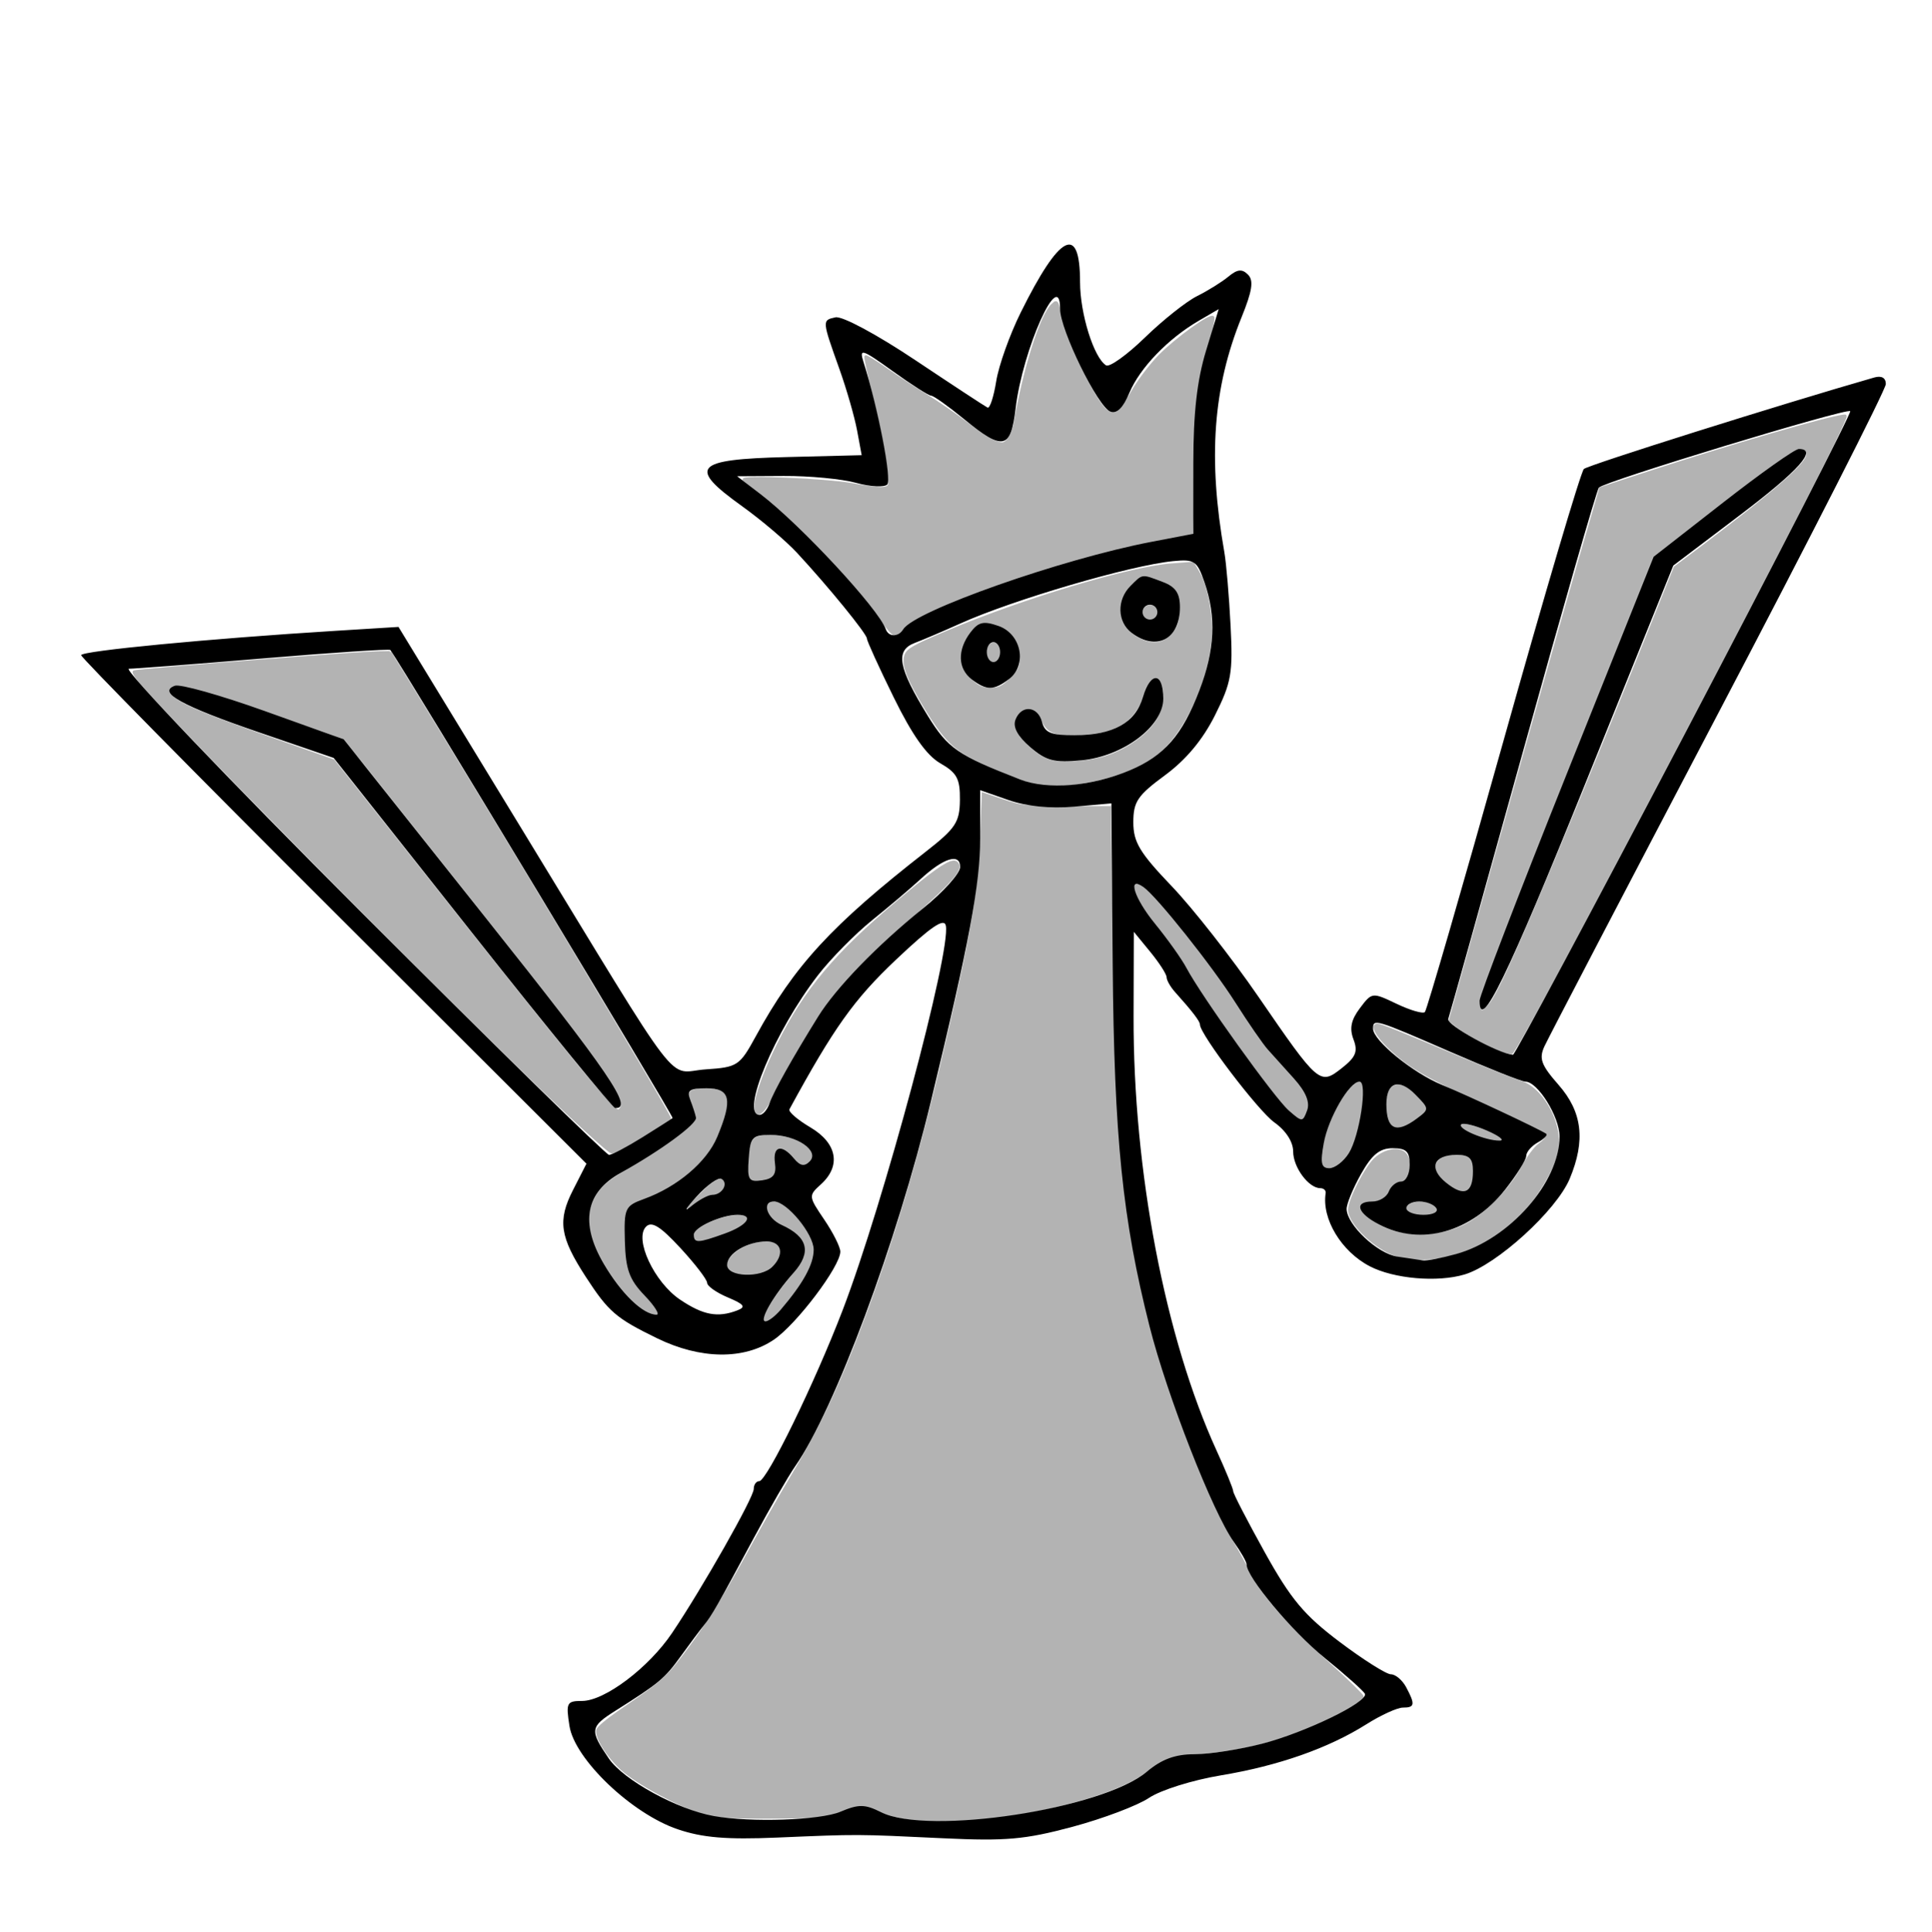
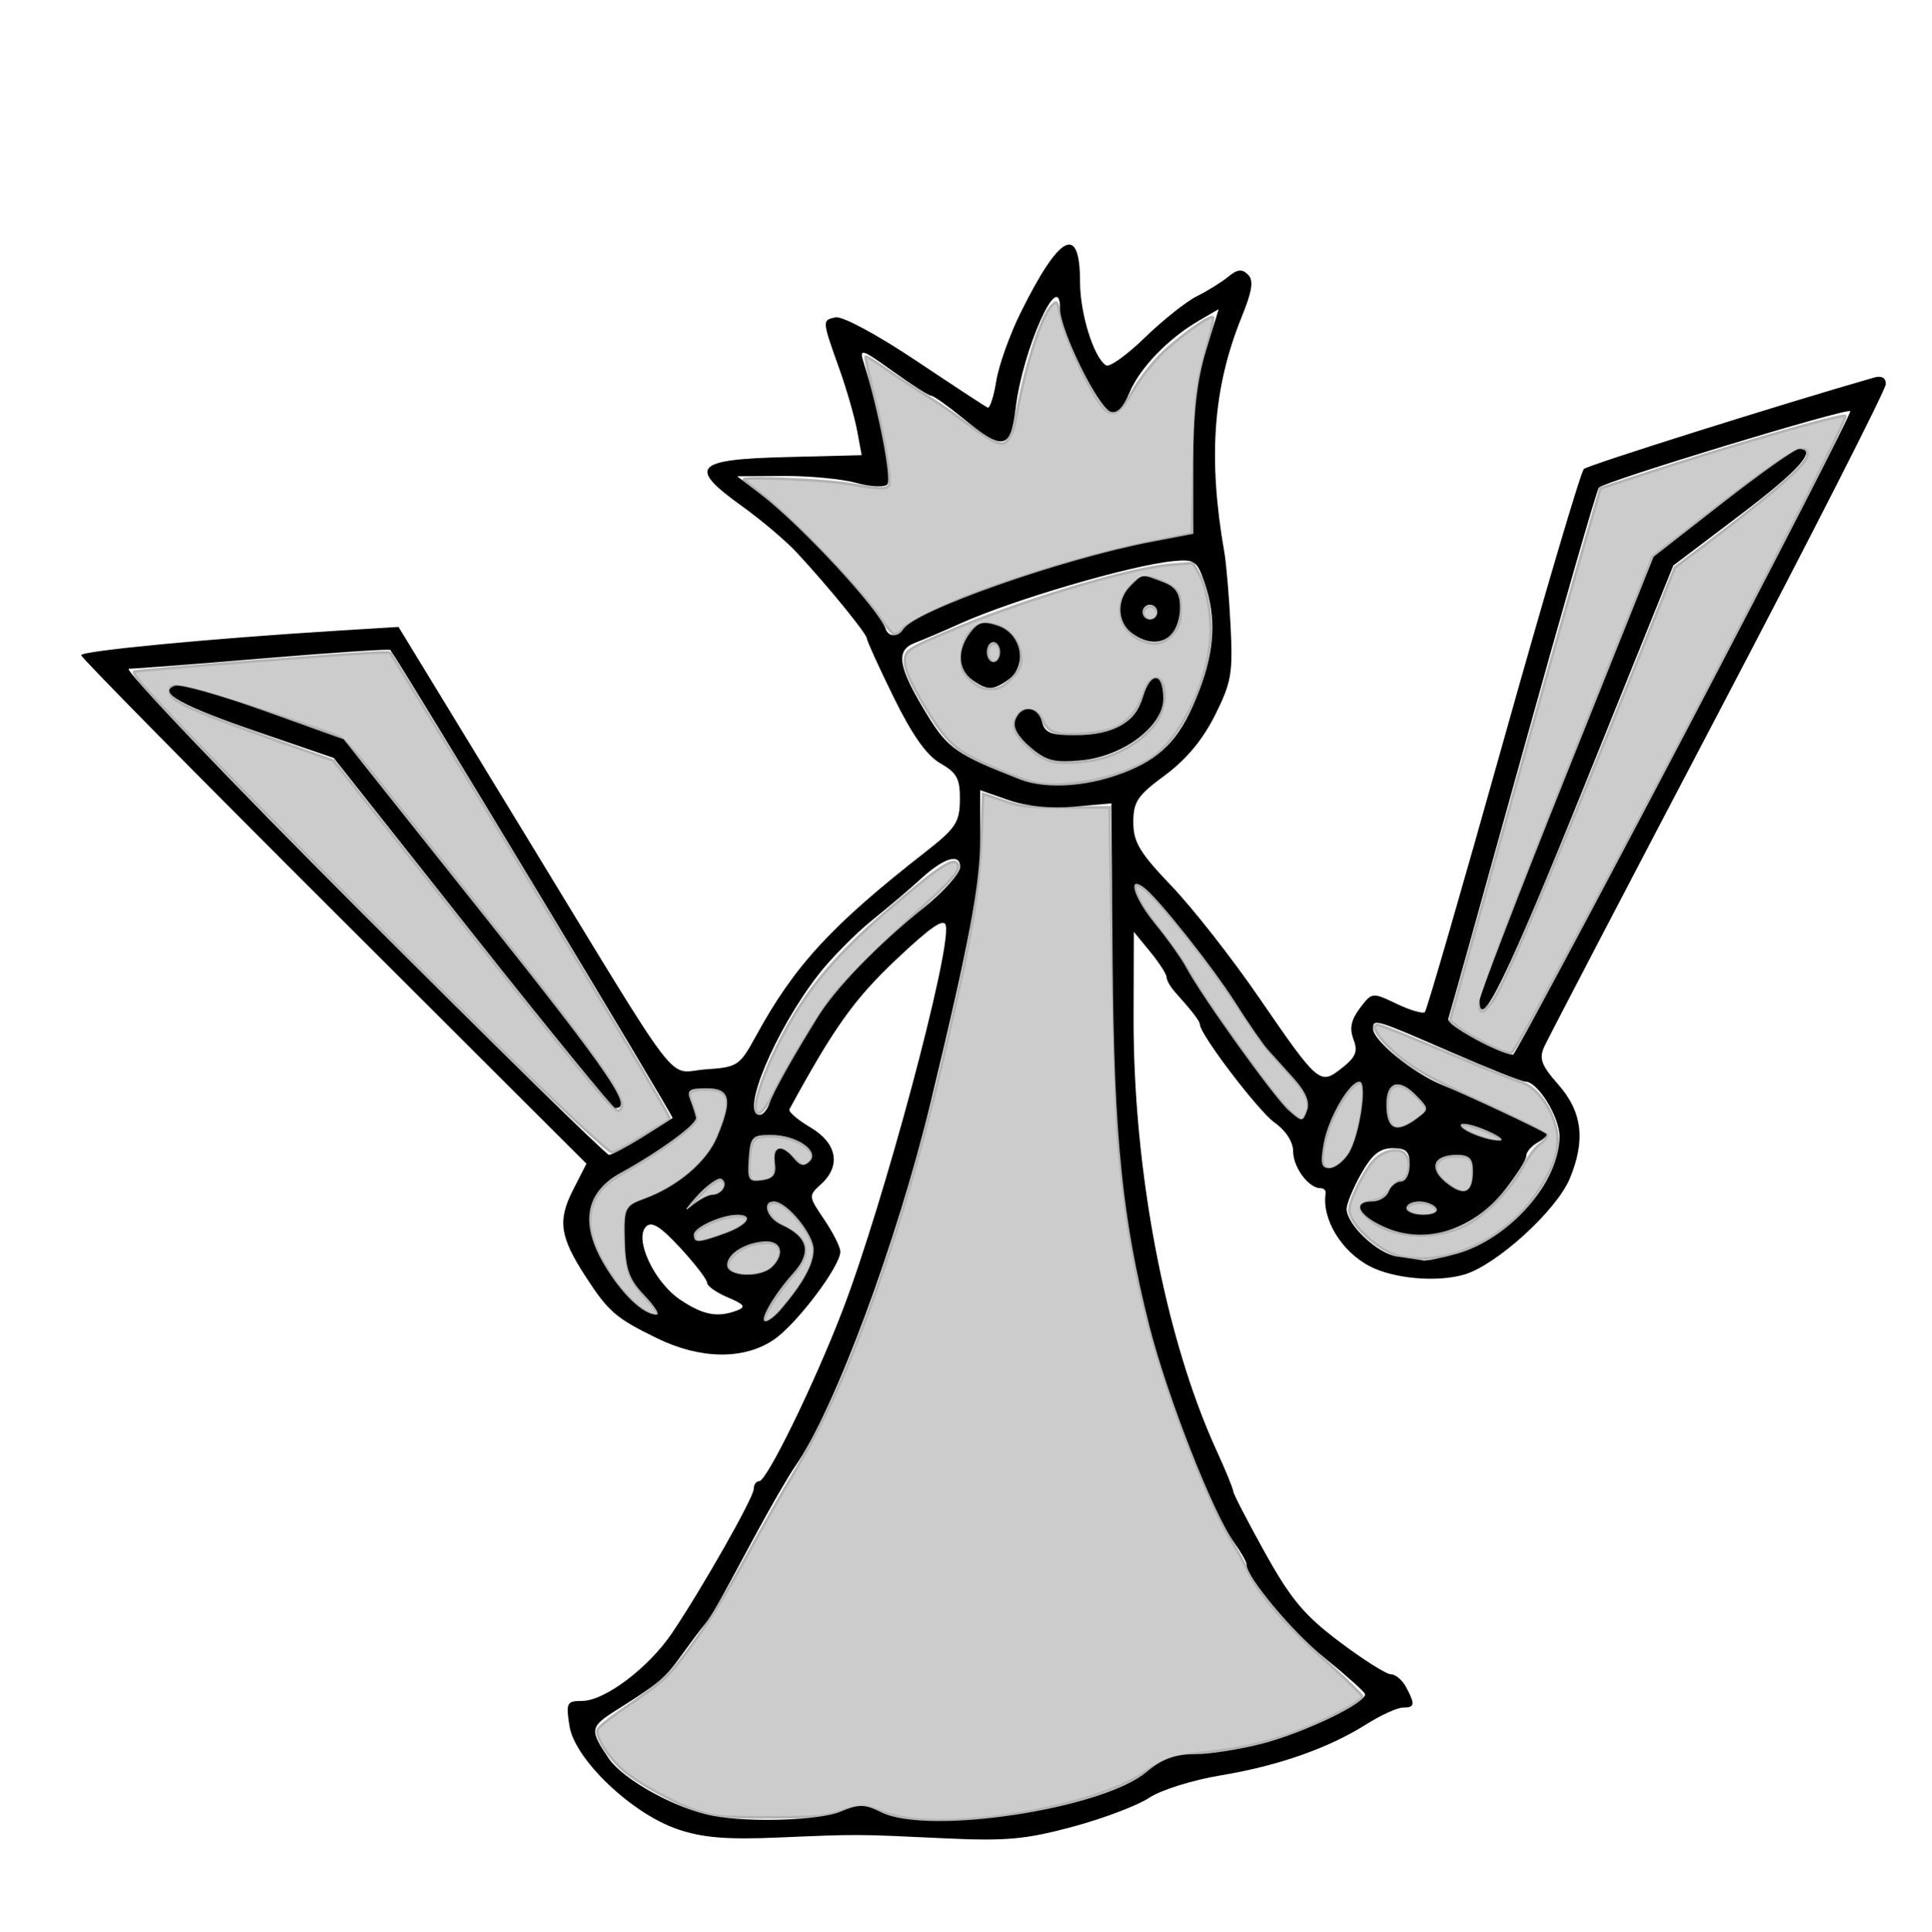
<svg xmlns="http://www.w3.org/2000/svg" id="svg3897" version="1.1" width="290" height="290">
  <defs id="defs3901">
    </defs>
-   <path style="fill:#b3b3b3;fill-opacity:1;stroke:#b3b3b3;stroke-width:0.391;stroke-miterlimit:4;stroke-opacity:1;stroke-dasharray:none" d="m 158.493,45.428 c -0.115,0.045 -0.268,0.193 -0.469,0.375 -1.668,1.51 -4.218,9.594 -5.625,17.844 -0.135,0.791 -0.55,1.802 -0.938,2.281 -0.622,0.768 -0.851,0.847 -1.938,0.469 -0.677,-0.236 -2.651,-1.531 -4.375,-2.844 -1.724,-1.313 -4.513,-3.223 -6.188,-4.25 -1.674,-1.027 -4.32,-2.761 -5.906,-3.875 -1.587,-1.114 -2.969,-1.969 -3.062,-1.875 -0.094,0.094 0.473,2.702 1.25,5.781 1.481,5.87 2.615,12.63 2.281,13.5 -0.255,0.666 -1.529,0.643 -5.594,-0.094 -3.834,-0.695 -16.821,-1.244 -16.219,-0.688 0.215,0.199 1.268,1.03 2.344,1.875 5.029,3.95 15.556,14.926 18.344,19.125 0.793,1.195 1.66,2.188 1.938,2.188 0.278,0 0.84,-0.38 1.25,-0.844 0.851,-0.964 7.157,-4.031 11.5,-5.594 9.5,-3.419 18.308,-5.951 26.594,-7.625 l 5.281,-1.062 0.25,-10.344 c 0.248,-10.655 0.421,-12.09 2.156,-18.25 0.563,-1.999 0.913,-3.744 0.781,-3.875 -0.43,-0.43 -5.561,3.285 -8.031,5.812 -1.329,1.36 -3.187,3.793 -4.094,5.406 -1.711,3.042 -2.741,3.763 -4,2.719 -1.727,-1.433 -6.014,-10.371 -6.812,-14.219 -0.28,-1.351 -0.399,-1.889 -0.625,-1.938 -0.034,-0.007 -0.056,-0.015 -0.094,0 z m 118.375,17.031 c -2.119,0.175 -16.764,4.402 -29.469,8.562 l -7.062,2.312 -0.875,3.031 c -2.371,8 -8.074,28.081 -14.562,51.281 l -7.156,25.594 1.125,0.906 c 1.364,1.09 5.3,3.218 6.75,3.656 0.569,0.172 1.176,0.325 1.312,0.344 0.985,0.134 50.879,-94.996 50.188,-95.688 -0.026,-0.026 -0.109,-0.012 -0.25,0 z m -6.125,5 c 0.495,-0.025 0.688,0.268 0.688,0.812 0,1.332 -4.621,5.402 -15.531,13.656 l -4.375,3.281 -5.125,12.75 c -14.464,35.833 -20.599,50.205 -22.469,52.656 -1.2,1.573 -1.75,1.669 -1.75,0.344 0,-1.705 6.939,-19.829 21.594,-56.375 l 4.406,-11.031 7.625,-5.906 c 9.316,-7.229 13.453,-10.113 14.938,-10.188 z m -91.625,17.094 -3.219,0.25 c -6.2,0.456 -22.396,5.323 -33.875,10.188 -4.757,2.016 -5.724,2.565 -6.031,3.438 -0.477,1.357 0.369,3.553 3.031,7.938 2.42,3.985 3.92,5.662 6.406,7.062 2.374,1.337 7.831,3.611 9.75,4.062 4.379,1.031 12.419,-0.505 17.156,-3.281 4.511,-2.644 8.803,-10.928 9.406,-18.156 0.285,-3.415 -0.55,-8.06 -1.844,-10.188 l -0.781,-1.312 z m -7.188,2.125 c 0.738,-0.092 1.558,0.16 2.719,0.688 1.925,0.876 2.471,1.46 2.594,2.969 0.211,2.597 -0.069,3.748 -1.125,4.906 -1.446,1.587 -2.99,1.812 -5.094,0.75 -3.201,-1.615 -3.771,-5.398 -1.219,-8.031 0.742,-0.766 1.387,-1.189 2.125,-1.281 z m 0.812,4.375 c -0.498,0 -0.889,0.318 -1,0.812 -0.091,0.405 0.099,0.813 0.5,1.094 0.436,0.305 1.072,0.123 1.375,-0.375 0.291,-0.478 0.233,-0.799 -0.156,-1.188 -0.268,-0.268 -0.399,-0.344 -0.719,-0.344 z m -24.594,2.625 c 2.864,0 5.184,2.331 5.188,5.219 0.001,1.236 -0.259,1.79 -1.5,3.031 -1.263,1.263 -1.777,1.531 -3.094,1.531 -1.259,0 -1.889,-0.296 -3,-1.344 -1.216,-1.147 -1.375,-1.557 -1.375,-3.156 0,-3.039 1.603,-5.281 3.781,-5.281 z m 1.094,2.969 c -0.16,0.013 -0.345,0.088 -0.5,0.25 -0.553,0.577 -0.542,1.699 0,2.281 0.621,0.666 1.406,0.045 1.406,-1.125 0,-0.868 -0.427,-1.445 -0.906,-1.406 z m -90.687,1.312 -1.781,0.031 c -2.679,0.007 -36.433,2.652 -36.656,2.875 -0.107,0.107 0.361,0.874 1.062,1.688 5.623,6.519 39.481,40.834 58.375,59.188 6.447,6.262 11.929,11.285 12.312,11.281 0.38,-0.004 2.092,-0.862 3.812,-1.938 1.72,-1.075 3.516,-2.161 4,-2.406 0.484,-0.245 0.875,-0.584 0.875,-0.75 0,-0.67 -26.021,-44.101 -39.875,-66.531 l -2.125,-3.438 z m 115.125,3.906 c 1.378,0 1.618,3.468 0.406,5.844 -1.339,2.624 -5.107,5.287 -8.812,6.219 -2.326,0.585 -5.7,0.802 -7.125,0.469 -1.505,-0.352 -2.596,-1.046 -4.312,-2.75 -1.614,-1.601 -1.942,-2.83 -1.094,-4.125 0.514,-0.784 0.926,-0.97 1.906,-0.875 0.998,0.097 1.398,0.425 1.969,1.594 0.556,1.138 1.027,1.523 2.219,1.844 1.83,0.493 7.229,-0.078 8.875,-0.938 1.659,-0.866 3.144,-2.605 3.812,-4.5 0.741,-2.1 1.252,-2.781 2.156,-2.781 z m -147.719,1.188 c 0.136,-0.019 0.305,-0.01 0.531,0 0.302,0.014 0.674,0.072 1.188,0.125 1.745,0.18 17.579,5.226 23.031,7.344 0.765,0.297 2.531,2.175 5.062,5.375 2.134,2.698 8.649,10.892 14.469,18.219 18.417,23.188 23.723,30.566 23.125,32.125 -0.114,0.297 -0.354,0.562 -0.531,0.562 -0.894,0 -6.879,-7.302 -29.906,-36.375 l -12.875,-16.219 -8.062,-2.844 c -13.693,-4.797 -16.5,-6.098 -16.5,-7.594 0,-0.444 0.06,-0.661 0.469,-0.719 z m 121.656,16.156 -0.25,6.5 c -0.327,8.646 -1.473,15.185 -6.094,34.719 -3.667,15.502 -7.847,29.04 -12.844,41.75 -2.962,7.534 -5.67,13.106 -9.531,19.562 -1.804,3.018 -5.117,8.884 -7.375,13.031 -2.514,4.617 -5.508,9.4 -7.719,12.375 -3.682,4.955 -3.745,5.03 -10.969,10 -1.571,1.081 -2.965,2.257 -3.094,2.594 -0.367,0.958 1.448,3.909 3.625,5.906 2.244,2.059 8.584,5.496 12.094,6.562 1.95,0.592 3.656,0.709 10.156,0.688 6.928,-0.022 8.123,-0.095 10.375,-0.844 3.165,-1.052 3.774,-1.055 6.344,-0.031 1.137,0.453 3.276,0.958 4.781,1.125 9.901,1.095 27.492,-2.329 34.188,-6.656 3.88,-2.508 4.558,-2.768 9.719,-3.344 5.855,-0.653 9.774,-1.577 14.688,-3.531 3.891,-1.547 8.875,-4.263 8.875,-4.844 0,-0.199 -2.258,-2.407 -5,-4.875 -6.555,-5.899 -10.736,-10.695 -12.188,-13.969 -0.413,-0.931 -1.609,-3.104 -2.656,-4.844 -2.344,-3.895 -6.36,-13.484 -9.25,-22.094 -4.307,-12.831 -6.459,-23.617 -7.688,-38.688 -0.325,-3.987 -0.978,-31.058 -1.156,-47.906 l 0,-1.156 -6.562,0 c -6.013,-0.003 -6.772,-0.103 -9.5,-1.031 l -2.969,-1 z m -4.469,10.219 c -1.02,0.09 -3.224,1.685 -8.062,5.75 -9.575,8.043 -14.153,13.487 -18.219,21.625 -1.967,3.937 -3.406,7.883 -3.406,9.375 0,1.91 1.156,1.046 2.719,-2.062 2.106,-4.189 6.764,-11.859 8.812,-14.5 1.719,-2.216 7.562,-8.009 14.438,-14.281 3.959,-3.612 4.99,-5.01 4.25,-5.75 -0.128,-0.128 -0.296,-0.177 -0.531,-0.156 z m 27.719,3.531 c -0.59,-0.096 -0.502,0.714 0.312,2.312 0.527,1.034 1.128,1.935 2.562,3.781 2.482,3.195 3.563,4.743 5,7.188 2.566,4.365 9.947,14.766 13.469,19 0.957,1.151 2.151,2.319 2.844,2.75 0.387,0.241 0.482,0.238 0.719,-0.062 0.549,-0.698 0.771,-2.028 0.469,-2.875 -0.403,-1.129 -1.016,-1.955 -3.906,-5.156 -2.504,-2.774 -2.919,-3.304 -5.906,-7.812 -2.67,-4.03 -3.399,-5.072 -5.531,-7.906 -3.878,-5.153 -7.977,-9.958 -9.219,-10.812 -0.348,-0.239 -0.616,-0.374 -0.812,-0.406 z m 35.969,20.938 c -0.938,0 -0.057,1.668 1.781,3.406 3.097,2.929 5.447,4.31 15.031,8.719 4.891,2.25 8.688,4.21 8.688,4.5 0,0.283 -0.519,0.89 -1.156,1.344 -0.637,0.454 -1.731,1.919 -2.438,3.25 -1.868,3.52 -5.71,7.426 -8.781,8.938 -4.745,2.336 -11.102,1.879 -14.469,-1.031 -1.757,-1.519 -1.587,-2.344 0.562,-2.688 1.153,-0.184 1.815,-0.604 2.594,-1.625 0.575,-0.754 1.29,-1.375 1.594,-1.375 1.308,0 1.835,-2.977 0.719,-4.094 -0.915,-0.915 -3.073,-0.523 -4.5,0.844 -1.416,1.356 -3.844,6.125 -3.844,7.562 0,2.187 4.425,6.259 7.625,7 6.985,1.618 16.032,-2.613 20.625,-9.625 2.216,-3.382 3.042,-5.514 3.031,-7.844 -0.016,-3.532 -2.732,-7.836 -5.469,-8.656 -0.887,-0.266 -5,-1.888 -9.125,-3.625 -8.923,-3.756 -12.041,-5 -12.469,-5 z m -2.656,8.688 c -0.288,0 -1.067,0.625 -1.562,1.25 -2.266,2.855 -4.007,7.32 -4,10.312 0.002,0.697 0.151,1.042 0.5,1.219 0.376,0.19 0.808,0.157 1.375,-0.125 0.69,-0.344 1.832,-1.481 2.219,-2.219 1.572,-3.002 2.618,-10.438 1.469,-10.438 z m 5.625,0.469 c -1.045,0.118 -1.592,1.379 -1.469,3.594 0.075,1.339 0.424,2.26 1,2.594 0.631,0.366 1.823,-0.057 3.312,-1.125 1.422,-1.019 1.624,-1.279 1.375,-1.875 -0.232,-0.555 -2.336,-2.566 -3.031,-2.906 -0.455,-0.222 -0.839,-0.321 -1.188,-0.281 z m -104.5,0.562 c -0.633,0.038 -1.199,0.167 -1.438,0.344 -0.371,0.276 -0.34,0.608 0.062,1.75 0.647,1.835 0.741,2.242 0.594,2.594 -0.071,0.17 -0.518,0.643 -0.969,1.062 -1.83,1.701 -5.36,4.14 -9.375,6.438 -2.935,1.68 -4.111,2.773 -4.938,4.562 -1.242,2.688 -0.638,6.02 1.875,10.094 2.246,3.64 4.943,6.348 6.875,6.938 0.134,0.041 0.38,0.089 0.531,0.094 0.241,0.007 0.275,-0.026 0.219,-0.219 -0.114,-0.394 -0.764,-1.229 -1.844,-2.438 -2.326,-2.603 -2.766,-3.746 -3,-7.562 -0.137,-2.232 -0.075,-4.267 0.156,-5.062 0.214,-0.735 0.764,-1.301 1.625,-1.656 0.338,-0.14 1.149,-0.477 1.812,-0.75 4.409,-1.815 8.177,-4.954 9.844,-8.219 0.742,-1.453 1.622,-3.961 1.812,-5.188 0.184,-1.184 -0.138,-2.011 -0.906,-2.406 -0.594,-0.305 -1.882,-0.439 -2.938,-0.375 z m 114.406,5.344 c -0.108,0.009 -0.193,0.053 -0.219,0.094 -0.336,0.544 3.235,2.064 5.344,2.281 0.188,0.019 0.348,0.023 0.375,0.031 0.027,0.008 0.115,-0.017 0.188,-0.062 0.488,-0.309 -3.667,-2.15 -5.219,-2.312 -0.207,-0.022 -0.361,-0.04 -0.469,-0.031 z m -103.938,1.656 c -1.024,-0.019 -1.938,0.12 -2.344,0.406 -0.541,0.382 -0.789,1.451 -0.906,3.719 -0.078,1.505 0.029,2.227 0.375,2.469 0.436,0.305 2.302,0.107 2.875,-0.312 0.578,-0.423 0.61,-0.57 0.625,-2.281 l 0.031,-1.562 0.281,-0.25 c 0.565,-0.486 1.209,-0.2 2.469,1.094 0.489,0.502 1.004,0.973 1.156,1.031 0.394,0.15 0.753,0.017 1.156,-0.375 0.402,-0.39 0.501,-0.653 0.406,-1.156 -0.138,-0.734 -1.496,-1.749 -3.062,-2.281 -0.915,-0.311 -2.039,-0.481 -3.062,-0.5 z m 103.188,3.031 c -1.737,-0.055 -2.718,0.325 -3.125,1.156 -0.218,0.445 -0.216,0.788 0.062,1.344 0.399,0.796 1.599,1.831 2.812,2.469 0.795,0.418 1.395,0.417 1.812,0 0.449,-0.449 0.619,-1.167 0.625,-2.562 0.005,-1.057 -0.012,-1.233 -0.219,-1.594 -0.369,-0.643 -0.652,-0.771 -1.969,-0.812 z m -110.719,3.531 c -0.082,-0.003 -0.208,0.049 -0.406,0.125 -0.229,0.088 -0.681,0.362 -1.031,0.625 -0.657,0.494 -2.821,2.657 -3.219,3.219 -0.124,0.175 -0.191,0.312 -0.156,0.312 0.035,0 0.32,-0.175 0.625,-0.406 1.125,-0.852 2.406,-1.524 2.906,-1.531 1.016,-0.015 2.084,-1.072 1.812,-1.781 -0.049,-0.129 -0.2,-0.305 -0.312,-0.406 -0.098,-0.088 -0.137,-0.153 -0.219,-0.156 z m 8.031,3.469 c -0.288,-0.006 -0.547,0.057 -0.719,0.219 -0.327,0.307 -0.321,0.741 0,1.375 0.361,0.712 1.007,1.295 2.25,1.969 1.7,0.921 2.382,1.499 2.875,2.438 0.188,0.358 0.251,0.6 0.25,1.25 -0.001,0.743 -0.048,0.832 -0.438,1.594 -0.276,0.541 -0.812,1.311 -1.594,2.25 -2.488,2.989 -4.309,5.919 -4.062,6.562 0.09,0.235 0.338,0.201 0.844,-0.125 0.942,-0.607 2.86,-2.818 4.344,-5.031 1.843,-2.748 2.479,-4.826 1.969,-6.344 -0.69,-2.052 -3.095,-5.035 -4.781,-5.906 -0.331,-0.171 -0.65,-0.244 -0.938,-0.25 z m 97.156,0 c -0.76,-0.037 -1.501,0.134 -1.906,0.5 -0.564,0.51 0.189,1.129 1.562,1.281 1.944,0.216 3.235,-0.37 2.375,-1.094 -0.487,-0.41 -1.271,-0.65 -2.031,-0.688 z m -102.719,2 c -1.374,0.044 -3.383,0.613 -4.938,1.5 -1.261,0.72 -1.58,1.12 -1.406,1.75 0.061,0.219 0.182,0.416 0.312,0.469 0.357,0.146 1.004,-0.019 2.844,-0.625 2.107,-0.695 3.61,-1.385 4.219,-1.969 0.547,-0.524 0.568,-0.802 0.094,-1 -0.276,-0.116 -0.667,-0.14 -1.125,-0.125 z m 4.531,4 c -1.833,-0.067 -3.69,0.613 -4.969,1.781 -1.573,1.438 -1.141,2.689 1.062,3 1.185,0.167 2.89,-0.081 3.844,-0.562 0.976,-0.493 1.825,-1.643 1.938,-2.625 0.043,-0.373 0.031,-0.54 -0.156,-0.812 -0.428,-0.622 -0.704,-0.744 -1.719,-0.781 z" id="path3962" />
+   <path style="fill:#cccccc;fill-opacity:1;stroke:#b3b3b3;stroke-width:0.391;stroke-miterlimit:4;stroke-opacity:1;stroke-dasharray:none" d="m 158.493,45.428 c -0.115,0.045 -0.268,0.193 -0.469,0.375 -1.668,1.51 -4.218,9.594 -5.625,17.844 -0.135,0.791 -0.55,1.802 -0.938,2.281 -0.622,0.768 -0.851,0.847 -1.938,0.469 -0.677,-0.236 -2.651,-1.531 -4.375,-2.844 -1.724,-1.313 -4.513,-3.223 -6.188,-4.25 -1.674,-1.027 -4.32,-2.761 -5.906,-3.875 -1.587,-1.114 -2.969,-1.969 -3.062,-1.875 -0.094,0.094 0.473,2.702 1.25,5.781 1.481,5.87 2.615,12.63 2.281,13.5 -0.255,0.666 -1.529,0.643 -5.594,-0.094 -3.834,-0.695 -16.821,-1.244 -16.219,-0.688 0.215,0.199 1.268,1.03 2.344,1.875 5.029,3.95 15.556,14.926 18.344,19.125 0.793,1.195 1.66,2.188 1.938,2.188 0.278,0 0.84,-0.38 1.25,-0.844 0.851,-0.964 7.157,-4.031 11.5,-5.594 9.5,-3.419 18.308,-5.951 26.594,-7.625 l 5.281,-1.062 0.25,-10.344 c 0.248,-10.655 0.421,-12.09 2.156,-18.25 0.563,-1.999 0.913,-3.744 0.781,-3.875 -0.43,-0.43 -5.561,3.285 -8.031,5.812 -1.329,1.36 -3.187,3.793 -4.094,5.406 -1.711,3.042 -2.741,3.763 -4,2.719 -1.727,-1.433 -6.014,-10.371 -6.812,-14.219 -0.28,-1.351 -0.399,-1.889 -0.625,-1.938 -0.034,-0.007 -0.056,-0.015 -0.094,0 z m 118.375,17.031 c -2.119,0.175 -16.764,4.402 -29.469,8.562 l -7.062,2.312 -0.875,3.031 c -2.371,8 -8.074,28.081 -14.562,51.281 l -7.156,25.594 1.125,0.906 c 1.364,1.09 5.3,3.218 6.75,3.656 0.569,0.172 1.176,0.325 1.312,0.344 0.985,0.134 50.879,-94.996 50.188,-95.688 -0.026,-0.026 -0.109,-0.012 -0.25,0 z m -6.125,5 c 0.495,-0.025 0.688,0.268 0.688,0.812 0,1.332 -4.621,5.402 -15.531,13.656 l -4.375,3.281 -5.125,12.75 c -14.464,35.833 -20.599,50.205 -22.469,52.656 -1.2,1.573 -1.75,1.669 -1.75,0.344 0,-1.705 6.939,-19.829 21.594,-56.375 l 4.406,-11.031 7.625,-5.906 c 9.316,-7.229 13.453,-10.113 14.938,-10.188 z m -91.625,17.094 -3.219,0.25 c -6.2,0.456 -22.396,5.323 -33.875,10.188 -4.757,2.016 -5.724,2.565 -6.031,3.438 -0.477,1.357 0.369,3.553 3.031,7.938 2.42,3.985 3.92,5.662 6.406,7.062 2.374,1.337 7.831,3.611 9.75,4.062 4.379,1.031 12.419,-0.505 17.156,-3.281 4.511,-2.644 8.803,-10.928 9.406,-18.156 0.285,-3.415 -0.55,-8.06 -1.844,-10.188 l -0.781,-1.312 z m -7.188,2.125 c 0.738,-0.092 1.558,0.16 2.719,0.688 1.925,0.876 2.471,1.46 2.594,2.969 0.211,2.597 -0.069,3.748 -1.125,4.906 -1.446,1.587 -2.99,1.812 -5.094,0.75 -3.201,-1.615 -3.771,-5.398 -1.219,-8.031 0.742,-0.766 1.387,-1.189 2.125,-1.281 z m 0.812,4.375 c -0.498,0 -0.889,0.318 -1,0.812 -0.091,0.405 0.099,0.813 0.5,1.094 0.436,0.305 1.072,0.123 1.375,-0.375 0.291,-0.478 0.233,-0.799 -0.156,-1.188 -0.268,-0.268 -0.399,-0.344 -0.719,-0.344 z m -24.594,2.625 c 2.864,0 5.184,2.331 5.188,5.219 0.001,1.236 -0.259,1.79 -1.5,3.031 -1.263,1.263 -1.777,1.531 -3.094,1.531 -1.259,0 -1.889,-0.296 -3,-1.344 -1.216,-1.147 -1.375,-1.557 -1.375,-3.156 0,-3.039 1.603,-5.281 3.781,-5.281 z m 1.094,2.969 c -0.16,0.013 -0.345,0.088 -0.5,0.25 -0.553,0.577 -0.542,1.699 0,2.281 0.621,0.666 1.406,0.045 1.406,-1.125 0,-0.868 -0.427,-1.445 -0.906,-1.406 z m -90.687,1.312 -1.781,0.031 c -2.679,0.007 -36.433,2.652 -36.656,2.875 -0.107,0.107 0.361,0.874 1.062,1.688 5.623,6.519 39.481,40.834 58.375,59.188 6.447,6.262 11.929,11.285 12.312,11.281 0.38,-0.004 2.092,-0.862 3.812,-1.938 1.72,-1.075 3.516,-2.161 4,-2.406 0.484,-0.245 0.875,-0.584 0.875,-0.75 0,-0.67 -26.021,-44.101 -39.875,-66.531 l -2.125,-3.438 z m 115.125,3.906 c 1.378,0 1.618,3.468 0.406,5.844 -1.339,2.624 -5.107,5.287 -8.812,6.219 -2.326,0.585 -5.7,0.802 -7.125,0.469 -1.505,-0.352 -2.596,-1.046 -4.312,-2.75 -1.614,-1.601 -1.942,-2.83 -1.094,-4.125 0.514,-0.784 0.926,-0.97 1.906,-0.875 0.998,0.097 1.398,0.425 1.969,1.594 0.556,1.138 1.027,1.523 2.219,1.844 1.83,0.493 7.229,-0.078 8.875,-0.938 1.659,-0.866 3.144,-2.605 3.812,-4.5 0.741,-2.1 1.252,-2.781 2.156,-2.781 z m -147.719,1.188 c 0.136,-0.019 0.305,-0.01 0.531,0 0.302,0.014 0.674,0.072 1.188,0.125 1.745,0.18 17.579,5.226 23.031,7.344 0.765,0.297 2.531,2.175 5.062,5.375 2.134,2.698 8.649,10.892 14.469,18.219 18.417,23.188 23.723,30.566 23.125,32.125 -0.114,0.297 -0.354,0.562 -0.531,0.562 -0.894,0 -6.879,-7.302 -29.906,-36.375 l -12.875,-16.219 -8.062,-2.844 c -13.693,-4.797 -16.5,-6.098 -16.5,-7.594 0,-0.444 0.06,-0.661 0.469,-0.719 z m 121.656,16.156 -0.25,6.5 c -0.327,8.646 -1.473,15.185 -6.094,34.719 -3.667,15.502 -7.847,29.04 -12.844,41.75 -2.962,7.534 -5.67,13.106 -9.531,19.562 -1.804,3.018 -5.117,8.884 -7.375,13.031 -2.514,4.617 -5.508,9.4 -7.719,12.375 -3.682,4.955 -3.745,5.03 -10.969,10 -1.571,1.081 -2.965,2.257 -3.094,2.594 -0.367,0.958 1.448,3.909 3.625,5.906 2.244,2.059 8.584,5.496 12.094,6.562 1.95,0.592 3.656,0.709 10.156,0.688 6.928,-0.022 8.123,-0.095 10.375,-0.844 3.165,-1.052 3.774,-1.055 6.344,-0.031 1.137,0.453 3.276,0.958 4.781,1.125 9.901,1.095 27.492,-2.329 34.188,-6.656 3.88,-2.508 4.558,-2.768 9.719,-3.344 5.855,-0.653 9.774,-1.577 14.688,-3.531 3.891,-1.547 8.875,-4.263 8.875,-4.844 0,-0.199 -2.258,-2.407 -5,-4.875 -6.555,-5.899 -10.736,-10.695 -12.188,-13.969 -0.413,-0.931 -1.609,-3.104 -2.656,-4.844 -2.344,-3.895 -6.36,-13.484 -9.25,-22.094 -4.307,-12.831 -6.459,-23.617 -7.688,-38.688 -0.325,-3.987 -0.978,-31.058 -1.156,-47.906 l 0,-1.156 -6.562,0 c -6.013,-0.003 -6.772,-0.103 -9.5,-1.031 l -2.969,-1 z m -4.469,10.219 c -1.02,0.09 -3.224,1.685 -8.062,5.75 -9.575,8.043 -14.153,13.487 -18.219,21.625 -1.967,3.937 -3.406,7.883 -3.406,9.375 0,1.91 1.156,1.046 2.719,-2.062 2.106,-4.189 6.764,-11.859 8.812,-14.5 1.719,-2.216 7.562,-8.009 14.438,-14.281 3.959,-3.612 4.99,-5.01 4.25,-5.75 -0.128,-0.128 -0.296,-0.177 -0.531,-0.156 z m 27.719,3.531 c -0.59,-0.096 -0.502,0.714 0.312,2.312 0.527,1.034 1.128,1.935 2.562,3.781 2.482,3.195 3.563,4.743 5,7.188 2.566,4.365 9.947,14.766 13.469,19 0.957,1.151 2.151,2.319 2.844,2.75 0.387,0.241 0.482,0.238 0.719,-0.062 0.549,-0.698 0.771,-2.028 0.469,-2.875 -0.403,-1.129 -1.016,-1.955 -3.906,-5.156 -2.504,-2.774 -2.919,-3.304 -5.906,-7.812 -2.67,-4.03 -3.399,-5.072 -5.531,-7.906 -3.878,-5.153 -7.977,-9.958 -9.219,-10.812 -0.348,-0.239 -0.616,-0.374 -0.812,-0.406 z m 35.969,20.938 c -0.938,0 -0.057,1.668 1.781,3.406 3.097,2.929 5.447,4.31 15.031,8.719 4.891,2.25 8.688,4.21 8.688,4.5 0,0.283 -0.519,0.89 -1.156,1.344 -0.637,0.454 -1.731,1.919 -2.438,3.25 -1.868,3.52 -5.71,7.426 -8.781,8.938 -4.745,2.336 -11.102,1.879 -14.469,-1.031 -1.757,-1.519 -1.587,-2.344 0.562,-2.688 1.153,-0.184 1.815,-0.604 2.594,-1.625 0.575,-0.754 1.29,-1.375 1.594,-1.375 1.308,0 1.835,-2.977 0.719,-4.094 -0.915,-0.915 -3.073,-0.523 -4.5,0.844 -1.416,1.356 -3.844,6.125 -3.844,7.562 0,2.187 4.425,6.259 7.625,7 6.985,1.618 16.032,-2.613 20.625,-9.625 2.216,-3.382 3.042,-5.514 3.031,-7.844 -0.016,-3.532 -2.732,-7.836 -5.469,-8.656 -0.887,-0.266 -5,-1.888 -9.125,-3.625 -8.923,-3.756 -12.041,-5 -12.469,-5 z m -2.656,8.688 c -0.288,0 -1.067,0.625 -1.562,1.25 -2.266,2.855 -4.007,7.32 -4,10.312 0.002,0.697 0.151,1.042 0.5,1.219 0.376,0.19 0.808,0.157 1.375,-0.125 0.69,-0.344 1.832,-1.481 2.219,-2.219 1.572,-3.002 2.618,-10.438 1.469,-10.438 z m 5.625,0.469 c -1.045,0.118 -1.592,1.379 -1.469,3.594 0.075,1.339 0.424,2.26 1,2.594 0.631,0.366 1.823,-0.057 3.312,-1.125 1.422,-1.019 1.624,-1.279 1.375,-1.875 -0.232,-0.555 -2.336,-2.566 -3.031,-2.906 -0.455,-0.222 -0.839,-0.321 -1.188,-0.281 z m -104.5,0.562 c -0.633,0.038 -1.199,0.167 -1.438,0.344 -0.371,0.276 -0.34,0.608 0.062,1.75 0.647,1.835 0.741,2.242 0.594,2.594 -0.071,0.17 -0.518,0.643 -0.969,1.062 -1.83,1.701 -5.36,4.14 -9.375,6.438 -2.935,1.68 -4.111,2.773 -4.938,4.562 -1.242,2.688 -0.638,6.02 1.875,10.094 2.246,3.64 4.943,6.348 6.875,6.938 0.134,0.041 0.38,0.089 0.531,0.094 0.241,0.007 0.275,-0.026 0.219,-0.219 -0.114,-0.394 -0.764,-1.229 -1.844,-2.438 -2.326,-2.603 -2.766,-3.746 -3,-7.562 -0.137,-2.232 -0.075,-4.267 0.156,-5.062 0.214,-0.735 0.764,-1.301 1.625,-1.656 0.338,-0.14 1.149,-0.477 1.812,-0.75 4.409,-1.815 8.177,-4.954 9.844,-8.219 0.742,-1.453 1.622,-3.961 1.812,-5.188 0.184,-1.184 -0.138,-2.011 -0.906,-2.406 -0.594,-0.305 -1.882,-0.439 -2.938,-0.375 z m 114.406,5.344 c -0.108,0.009 -0.193,0.053 -0.219,0.094 -0.336,0.544 3.235,2.064 5.344,2.281 0.188,0.019 0.348,0.023 0.375,0.031 0.027,0.008 0.115,-0.017 0.188,-0.062 0.488,-0.309 -3.667,-2.15 -5.219,-2.312 -0.207,-0.022 -0.361,-0.04 -0.469,-0.031 z m -103.938,1.656 c -1.024,-0.019 -1.938,0.12 -2.344,0.406 -0.541,0.382 -0.789,1.451 -0.906,3.719 -0.078,1.505 0.029,2.227 0.375,2.469 0.436,0.305 2.302,0.107 2.875,-0.312 0.578,-0.423 0.61,-0.57 0.625,-2.281 l 0.031,-1.562 0.281,-0.25 c 0.565,-0.486 1.209,-0.2 2.469,1.094 0.489,0.502 1.004,0.973 1.156,1.031 0.394,0.15 0.753,0.017 1.156,-0.375 0.402,-0.39 0.501,-0.653 0.406,-1.156 -0.138,-0.734 -1.496,-1.749 -3.062,-2.281 -0.915,-0.311 -2.039,-0.481 -3.062,-0.5 z m 103.188,3.031 c -1.737,-0.055 -2.718,0.325 -3.125,1.156 -0.218,0.445 -0.216,0.788 0.062,1.344 0.399,0.796 1.599,1.831 2.812,2.469 0.795,0.418 1.395,0.417 1.812,0 0.449,-0.449 0.619,-1.167 0.625,-2.562 0.005,-1.057 -0.012,-1.233 -0.219,-1.594 -0.369,-0.643 -0.652,-0.771 -1.969,-0.812 z m -110.719,3.531 c -0.082,-0.003 -0.208,0.049 -0.406,0.125 -0.229,0.088 -0.681,0.362 -1.031,0.625 -0.657,0.494 -2.821,2.657 -3.219,3.219 -0.124,0.175 -0.191,0.312 -0.156,0.312 0.035,0 0.32,-0.175 0.625,-0.406 1.125,-0.852 2.406,-1.524 2.906,-1.531 1.016,-0.015 2.084,-1.072 1.812,-1.781 -0.049,-0.129 -0.2,-0.305 -0.312,-0.406 -0.098,-0.088 -0.137,-0.153 -0.219,-0.156 z m 8.031,3.469 c -0.288,-0.006 -0.547,0.057 -0.719,0.219 -0.327,0.307 -0.321,0.741 0,1.375 0.361,0.712 1.007,1.295 2.25,1.969 1.7,0.921 2.382,1.499 2.875,2.438 0.188,0.358 0.251,0.6 0.25,1.25 -0.001,0.743 -0.048,0.832 -0.438,1.594 -0.276,0.541 -0.812,1.311 -1.594,2.25 -2.488,2.989 -4.309,5.919 -4.062,6.562 0.09,0.235 0.338,0.201 0.844,-0.125 0.942,-0.607 2.86,-2.818 4.344,-5.031 1.843,-2.748 2.479,-4.826 1.969,-6.344 -0.69,-2.052 -3.095,-5.035 -4.781,-5.906 -0.331,-0.171 -0.65,-0.244 -0.938,-0.25 z m 97.156,0 c -0.76,-0.037 -1.501,0.134 -1.906,0.5 -0.564,0.51 0.189,1.129 1.562,1.281 1.944,0.216 3.235,-0.37 2.375,-1.094 -0.487,-0.41 -1.271,-0.65 -2.031,-0.688 z m -102.719,2 c -1.374,0.044 -3.383,0.613 -4.938,1.5 -1.261,0.72 -1.58,1.12 -1.406,1.75 0.061,0.219 0.182,0.416 0.312,0.469 0.357,0.146 1.004,-0.019 2.844,-0.625 2.107,-0.695 3.61,-1.385 4.219,-1.969 0.547,-0.524 0.568,-0.802 0.094,-1 -0.276,-0.116 -0.667,-0.14 -1.125,-0.125 z m 4.531,4 c -1.833,-0.067 -3.69,0.613 -4.969,1.781 -1.573,1.438 -1.141,2.689 1.062,3 1.185,0.167 2.89,-0.081 3.844,-0.562 0.976,-0.493 1.825,-1.643 1.938,-2.625 0.043,-0.373 0.031,-0.54 -0.156,-0.812 -0.428,-0.622 -0.704,-0.744 -1.719,-0.781 z" id="path3962" />
  <path style="fill:#000000" d="m 101.769,274.693 c -6.919,-2.349 -15.478,-10.52 -16.259,-15.521 -0.544,-3.483 -0.409,-3.75 1.895,-3.75 3.393,0 10,-4.985 13.508,-10.193 4.577,-6.794 12.273,-20.366 12.273,-21.645 0,-0.639 0.368,-1.162 0.817,-1.162 1.146,0 8.335,-14.732 12.536,-25.691 6.12,-15.964 16.297,-53.893 15.491,-57.736 -0.252,-1.204 -2.248,0.163 -7.513,5.144 -6.273,5.935 -9.32,10.216 -15.973,22.435 -0.195,0.359 1.219,1.581 3.144,2.716 4.021,2.373 4.651,5.779 1.582,8.556 -1.883,1.704 -1.874,1.796 0.5,5.295 1.329,1.958 2.416,4.123 2.416,4.812 0,2.206 -6.562,10.894 -9.984,13.22 -4.48,3.044 -11.003,2.967 -17.516,-0.205 -6.183,-3.012 -7.311,-3.982 -10.712,-9.214 -3.911,-6.018 -4.272,-8.462 -1.929,-13.056 l 2.018,-3.956 -37.939,-37.853 C 29.258,116.068 12.186,98.742 12.186,98.384 c 0,-0.639 19.25,-2.484 38.075,-3.65 l 9.575,-0.593 18.841,30.89 c 24.445,40.078 21.283,35.959 27.288,35.551 4.803,-0.326 5.1,-0.523 7.546,-5 5.788,-10.594 11.337,-16.619 25.473,-27.661 4.533,-3.541 5.125,-4.435 5.161,-7.797 0.034,-3.184 -0.44,-4.071 -2.936,-5.5 -2.056,-1.177 -4.221,-4.237 -7,-9.894 -2.213,-4.505 -4.024,-8.478 -4.024,-8.83 0,-0.702 -5.779,-7.793 -10.5,-12.885 -1.65,-1.779 -5.385,-4.946 -8.3,-7.037 -8.164,-5.855 -7.127,-6.997 6.667,-7.342 l 11.343,-0.284 -0.691,-3.716 c -0.38,-2.044 -1.574,-6.191 -2.653,-9.216 -2.625,-7.359 -2.623,-7.325 -0.59,-7.769 1.012,-0.221 6.178,2.552 12,6.441 5.623,3.756 10.501,6.958 10.84,7.117 0.339,0.159 0.923,-1.63 1.298,-3.974 0.375,-2.345 2.025,-6.974 3.667,-10.289 5.871,-11.849 8.919,-13.418 8.919,-4.589 0,4.743 2.071,11.371 3.907,12.506 0.516,0.319 3.142,-1.563 5.837,-4.182 2.695,-2.618 6.218,-5.416 7.828,-6.218 1.61,-0.801 3.726,-2.118 4.702,-2.926 1.35,-1.118 2.052,-1.191 2.939,-0.304 0.887,0.887 0.656,2.422 -0.967,6.426 -4.281,10.563 -5.057,21.175 -2.579,35.261 0.29,1.65 0.711,6.6 0.935,11 0.366,7.185 0.127,8.56 -2.347,13.5 -1.835,3.664 -4.34,6.668 -7.504,8.998 -4.124,3.037 -4.75,3.968 -4.75,7.063 0,2.976 0.95,4.559 5.75,9.58 3.163,3.308 9.012,10.762 12.999,16.564 9.094,13.233 9.252,13.368 12.569,10.759 2.097,-1.649 2.434,-2.485 1.74,-4.31 -0.626,-1.647 -0.364,-2.923 0.962,-4.681 1.814,-2.405 1.842,-2.408 5.525,-0.652 2.036,0.971 3.942,1.525 4.235,1.232 0.293,-0.293 5.596,-18.586 11.783,-40.65 6.187,-22.064 11.629,-40.469 12.093,-40.899 0.64,-0.595 29.694,-9.749 43.593,-13.735 1.105,-0.317 1.75,0.044 1.75,0.98 0,0.815 -11.308,23.03 -25.129,49.367 -13.821,26.337 -25.585,48.878 -26.141,50.092 -0.843,1.839 -0.488,2.804 2.129,5.785 3.566,4.062 4.075,8.338 1.675,14.081 -1.995,4.775 -10.954,12.936 -15.791,14.385 -4.073,1.22 -10.618,0.654 -14.242,-1.232 -4.274,-2.225 -7.227,-7.122 -6.618,-10.977 0.065,-0.412 -0.299,-0.75 -0.81,-0.75 -1.748,0 -4.071,-3.141 -4.071,-5.503 0,-1.448 -1.09,-3.137 -2.819,-4.368 -2.428,-1.729 -11.181,-13.238 -11.181,-14.702 0,-0.494 -1.136,-1.975 -3.75,-4.89 -0.688,-0.767 -1.252,-1.764 -1.255,-2.215 -0.003,-0.452 -1.112,-2.171 -2.464,-3.821 l -2.459,-3 -0.036,12.678 c -0.066,23.201 4.738,48.338 12.466,65.234 1.374,3.003 2.498,5.75 2.498,6.104 0,0.354 2.138,4.49 4.75,9.19 3.903,7.023 5.902,9.415 11.216,13.42 3.556,2.681 7.028,4.874 7.715,4.874 0.687,0 1.715,0.87 2.284,1.934 1.385,2.588 1.31,3.066 -0.485,3.066 -0.836,0 -3.296,1.121 -5.466,2.491 -5.723,3.613 -13.237,6.25 -21.909,7.69 -4.205,0.698 -9.005,2.203 -10.739,3.368 -1.724,1.158 -6.899,3.115 -11.5,4.35 -7.106,1.907 -10.022,2.167 -19.366,1.724 -13.308,-0.63 -12.618,-0.628 -25,-0.105 -7.592,0.321 -11.184,0.02 -14.917,-1.247 z m 24.426,-2.633 c 2.756,-1.159 3.665,-1.149 6.102,0.067 7.076,3.53 33.237,-0.454 39.922,-6.079 2.239,-1.884 4.26,-2.626 7.15,-2.626 2.216,0 6.794,-0.713 10.173,-1.584 6.43,-1.657 15.894,-6.247 15.42,-7.479 -0.152,-0.394 -2.853,-2.807 -6.002,-5.363 -5.005,-4.061 -11.773,-12.167 -11.773,-14.1 0,-0.366 -0.855,-1.866 -1.899,-3.332 -3.184,-4.471 -10.018,-21.951 -12.665,-32.394 -4.067,-16.043 -5.323,-28.385 -5.536,-54.389 l -0.198,-24.142 -5.601,0.491 c -3.572,0.313 -7.14,-0.046 -9.851,-0.991 l -4.25,-1.483 0,7.232 c 0,6.88 -1.647,15.671 -7.408,39.535 -5.111,21.175 -14.41,46.17 -20.374,54.762 -1.045,1.506 -3.804,6.283 -6.13,10.615 -5.52,10.278 -6.392,11.804 -7.588,13.274 -0.55,0.676 -2.118,2.775 -3.484,4.665 -2.416,3.342 -3.192,3.988 -9.836,8.184 -3.778,2.386 -3.845,2.905 -0.93,7.163 2.205,3.22 10.298,7.65 15.75,8.62 5.561,0.99 15.961,0.637 19.009,-0.644 z m -8.959,-75.388 c 3.377,-3.955 4.95,-6.822 4.95,-9.018 0,-2.346 -4.023,-7.232 -5.955,-7.232 -1.891,0 -1.091,2.505 1.123,3.513 3.98,1.812 4.553,4.101 1.804,7.201 -3.034,3.42 -5.264,7.286 -4.203,7.286 0.432,0 1.459,-0.787 2.28,-1.75 z m -20.469,-2.165 c -2.269,-2.368 -2.82,-3.896 -2.937,-8.14 -0.137,-4.967 0.007,-5.28 2.906,-6.335 5.006,-1.821 9.398,-5.55 10.971,-9.315 2.354,-5.635 1.984,-7.295 -1.628,-7.295 -2.552,0 -2.985,0.313 -2.426,1.75 0.375,0.963 0.76,2.156 0.857,2.653 0.184,0.944 -5.339,4.999 -11.324,8.313 -5.265,2.916 -6.119,7.518 -2.532,13.639 2.634,4.494 5.907,7.645 7.942,7.645 0.531,0 -0.292,-1.312 -1.829,-2.915 z m 13.941,2.269 c 1.347,-0.517 1.062,-0.909 -1.418,-1.952 -1.707,-0.718 -3.104,-1.702 -3.104,-2.187 0,-0.485 -1.807,-2.84 -4.016,-5.232 -3.001,-3.25 -4.304,-4.063 -5.153,-3.213 -1.827,1.827 1.203,8.336 5.103,10.965 3.46,2.331 5.654,2.745 8.588,1.619 z m 5.278,-6.553 c 1.86,-1.86 1.418,-3.8 -0.866,-3.8 -2.909,0 -5.934,1.802 -5.934,3.535 0,1.804 5.064,2.001 6.8,0.265 z m 102.66,-1.91 c 8.032,-2.23 15.54,-10.76 15.54,-17.656 0,-2.968 -3.28,-8.234 -5.129,-8.234 -0.541,0 -5.634,-2.025 -11.318,-4.5 -11.272,-4.908 -11.553,-4.992 -11.553,-3.444 0,1.77 5.977,6.639 10.362,8.441 3.806,1.564 14.481,6.568 15.63,7.328 0.27,0.179 -0.292,0.764 -1.25,1.3 -0.958,0.536 -1.742,1.45 -1.742,2.031 0,0.581 -1.434,2.867 -3.186,5.079 -5.065,6.396 -12.588,8.485 -18.864,5.239 -3.347,-1.731 -3.877,-3.474 -1.057,-3.474 1.041,0 2.152,-0.675 2.469,-1.5 0.317,-0.825 1.152,-1.5 1.857,-1.5 0.705,0 1.281,-1.125 1.281,-2.5 0,-2.017 -0.496,-2.5 -2.566,-2.5 -1.94,0 -3.099,0.948 -4.75,3.886 -1.201,2.137 -2.17,4.5 -2.153,5.25 0.055,2.392 4.639,6.694 7.604,7.137 1.576,0.235 3.315,0.493 3.865,0.572 0.55,0.079 2.782,-0.35 4.96,-0.955 z m -109.781,-3.09 c 3.399,-1.229 4.457,-2.799 1.886,-2.799 -2.402,0 -6.565,1.887 -6.565,2.975 0,1.313 0.627,1.289 4.679,-0.176 z m -1.909,-5.799 c 1.482,0 2.489,-1.722 1.4,-2.395 -0.475,-0.293 -2.17,0.906 -3.766,2.665 -1.597,1.759 -1.968,2.418 -0.824,1.464 1.143,-0.954 2.579,-1.734 3.191,-1.734 z m 108.73,2 c -0.34,-0.55 -1.491,-1 -2.559,-1 -1.068,0 -1.941,0.45 -1.941,1 0,0.55 1.152,1 2.559,1 1.451,0 2.292,-0.433 1.941,-1 z m 5.5,-5.559 c 0,-1.921 -0.52,-2.441 -2.441,-2.441 -3.494,0 -4.272,2.004 -1.614,4.157 2.7,2.186 4.055,1.612 4.055,-1.716 z m -104.813,-1.191 c -0.362,-2.601 0.996,-2.939 2.848,-0.708 0.936,1.128 1.574,1.244 2.372,0.433 1.553,-1.578 -1.977,-3.976 -5.849,-3.973 -2.792,0.002 -3.081,0.313 -3.314,3.57 -0.228,3.19 -0.016,3.534 2,3.248 1.695,-0.241 2.177,-0.878 1.942,-2.57 z m 86.173,-1.5 c 1.629,-2.606 2.851,-10.75 1.613,-10.75 -1.522,0 -4.685,5.438 -5.38,9.25 -0.545,2.991 -0.376,3.75 0.838,3.75 0.837,0 2.155,-1.012 2.929,-2.25 z M 96.456,170.787 c 2.327,-1.449 4.37,-2.751 4.541,-2.894 0.221,-0.184 -40.265,-67.322 -42.384,-70.288 -0.124,-0.174 -8.639,0.388 -18.922,1.25 -10.283,0.862 -19.438,1.566 -20.345,1.566 -0.907,0 14.771,16.425 34.84,36.5 20.069,20.075 36.838,36.5 37.265,36.5 0.426,0 2.679,-1.186 5.005,-2.635 z M 70.895,140.081 50.105,113.815 38.895,109.972 c -11.646,-3.992 -15.313,-6.023 -12.637,-6.997 0.785,-0.286 6.808,1.406 13.385,3.759 l 11.957,4.279 21.306,26.778 c 18.75,23.565 22.278,28.745 19.47,28.592 -0.38,-0.021 -10.047,-11.857 -21.481,-26.303 z m 152.424,29.709 c -1.851,-0.808 -3.604,-1.231 -3.895,-0.94 -0.64,0.64 3.663,2.452 5.761,2.427 0.825,-0.01 -0.015,-0.679 -1.866,-1.487 z m -10.575,-1.81 c 1.912,-1.421 1.909,-1.475 -0.208,-3.621 -2.461,-2.495 -4.351,-1.862 -4.351,1.456 0,3.793 1.444,4.479 4.559,2.165 z m -18.422,-6.004 c -1.45,-1.62 -3.218,-3.584 -3.928,-4.363 -0.71,-0.779 -2.903,-3.953 -4.873,-7.054 -3.514,-5.531 -11.799,-15.94 -13.814,-17.355 -2.475,-1.738 -1.41,1.65 1.728,5.5 1.891,2.32 4.012,5.3 4.712,6.622 2.252,4.253 13.215,19.535 15.37,21.425 2.021,1.773 2.107,1.773 2.763,0 0.457,-1.235 -0.179,-2.787 -1.959,-4.776 z m -78.763,3.696 c 0.604,-1.741 3.438,-6.796 7.291,-13.005 2.682,-4.323 8.877,-10.717 15.737,-16.245 3.072,-2.475 5.588,-5.273 5.592,-6.219 0.009,-2.162 -2.493,-1.389 -5.993,1.853 -1.375,1.273 -4.611,4.018 -7.19,6.1 -2.58,2.081 -6.252,5.805 -8.16,8.275 -6.479,8.384 -11.744,20.991 -8.766,20.991 0.486,0 1.157,-0.787 1.49,-1.75 z M 252.97,110.28 c 13.896,-26.478 25.087,-48.32 24.869,-48.538 -0.52,-0.52 -36.968,10.563 -37.743,11.477 -0.328,0.387 -5.465,18.253 -11.416,39.703 -5.951,21.45 -10.994,39.495 -11.207,40.101 -0.307,0.874 7.584,5.23 9.722,5.366 0.28,0.018 11.879,-21.631 25.775,-48.109 z m -30.786,39.975 c -9e-4,-0.733 5.879,-16.029 13.066,-33.99 l 13.068,-32.657 10.368,-8.093 c 5.702,-4.451 10.848,-8.093 11.434,-8.093 2.904,0 0.049,3.193 -8.94,10 l -9.905,7.5 -13.294,32.938 c -11.632,28.819 -15.79,37.346 -15.796,32.396 z m -52.498,-34.59 c 5.155,-2.172 7.853,-5.277 10.425,-11.999 2.32,-6.064 2.551,-11.041 0.752,-16.244 -1.11,-3.212 -1.496,-3.472 -4.694,-3.162 -6.356,0.616 -24.08,5.809 -31.952,9.361 -2.458,1.109 -5.542,2.425 -6.855,2.924 -2.962,1.126 -2.504,3.69 1.953,10.934 3.02,4.908 4.452,5.896 13.87,9.569 4.114,1.604 10.728,1.05 16.5,-1.382 z m -14.984,-3.476 c -1.889,-1.624 -2.636,-3.011 -2.215,-4.11 0.88,-2.293 3.355,-2.08 3.989,0.342 0.423,1.616 1.357,1.997 4.867,1.985 5.881,-0.02 9.146,-1.846 10.304,-5.763 1.144,-3.869 3.039,-3.712 3.039,0.251 0,4.149 -5.988,8.675 -12.277,9.28 -4.105,0.394 -5.297,0.087 -7.707,-1.985 z m -8.766,-10.159 c -2.117,-1.607 -2.204,-4.424 -0.217,-7.051 1.205,-1.593 1.964,-1.77 4.218,-0.982 3.443,1.204 4.362,5.864 1.574,7.978 -2.277,1.726 -3.359,1.736 -5.575,0.055 z m 4.25,-4.108 c 0,-0.825 -0.45,-1.5 -1,-1.5 -0.55,0 -1,0.675 -1,1.5 0,0.825 0.45,1.5 1,1.5 0.55,0 1,-0.675 1,-1.5 z m 19.75,-2.892 c -2.174,-1.65 -2.258,-4.957 -0.179,-7.037 1.856,-1.856 1.624,-1.828 4.863,-0.596 1.918,0.729 2.565,1.688 2.565,3.8 0,4.79 -3.531,6.656 -7.25,3.833 z m 3.697,-3.693 c -0.322,-0.521 -1.012,-0.684 -1.533,-0.362 -0.521,0.322 -0.684,1.012 -0.362,1.533 0.322,0.521 1.012,0.684 1.533,0.362 0.521,-0.322 0.684,-1.012 0.362,-1.533 z m -37.987,3.15 c 1.716,-2.777 23.769,-10.541 37.29,-13.129 l 6.25,-1.196 0.008,-10.62 c 0.005,-7.559 0.556,-12.422 1.909,-16.873 l 1.902,-6.253 -3.003,1.753 c -4.62,2.697 -8.851,7.095 -10.407,10.817 -0.946,2.263 -1.89,3.188 -2.871,2.812 -1.879,-0.721 -7.538,-12.297 -7.538,-15.42 0,-6.467 -5.629,6.113 -6.67,14.908 -0.737,6.219 -1.877,6.459 -7.764,1.635 -2.349,-1.925 -4.561,-3.5 -4.916,-3.5 -0.355,0 -2.952,-1.658 -5.773,-3.684 -4.649,-3.34 -5.06,-3.471 -4.402,-1.396 2.176,6.855 4.281,17.691 3.577,18.41 -0.447,0.457 -2.553,0.347 -4.682,-0.244 -2.128,-0.591 -7.02,-1.056 -10.87,-1.033 l -7,0.041 3.5,2.679 c 6.064,4.642 17.72,17.206 18.833,20.3 0.43,1.196 1.885,1.191 2.627,-0.009 z" id="path3960" />
-   <path style="fill:#b3b3b3;fill-opacity:1;stroke:#b3b3b3;stroke-width:0.391;stroke-miterlimit:4;stroke-opacity:1;stroke-dasharray:none" d="" id="path3985" />
+   <path style="fill:#cccccc;fill-opacity:1;stroke:#b3b3b3;stroke-width:0.391;stroke-miterlimit:4;stroke-opacity:1;stroke-dasharray:none" d="" id="path3985" />
</svg>
